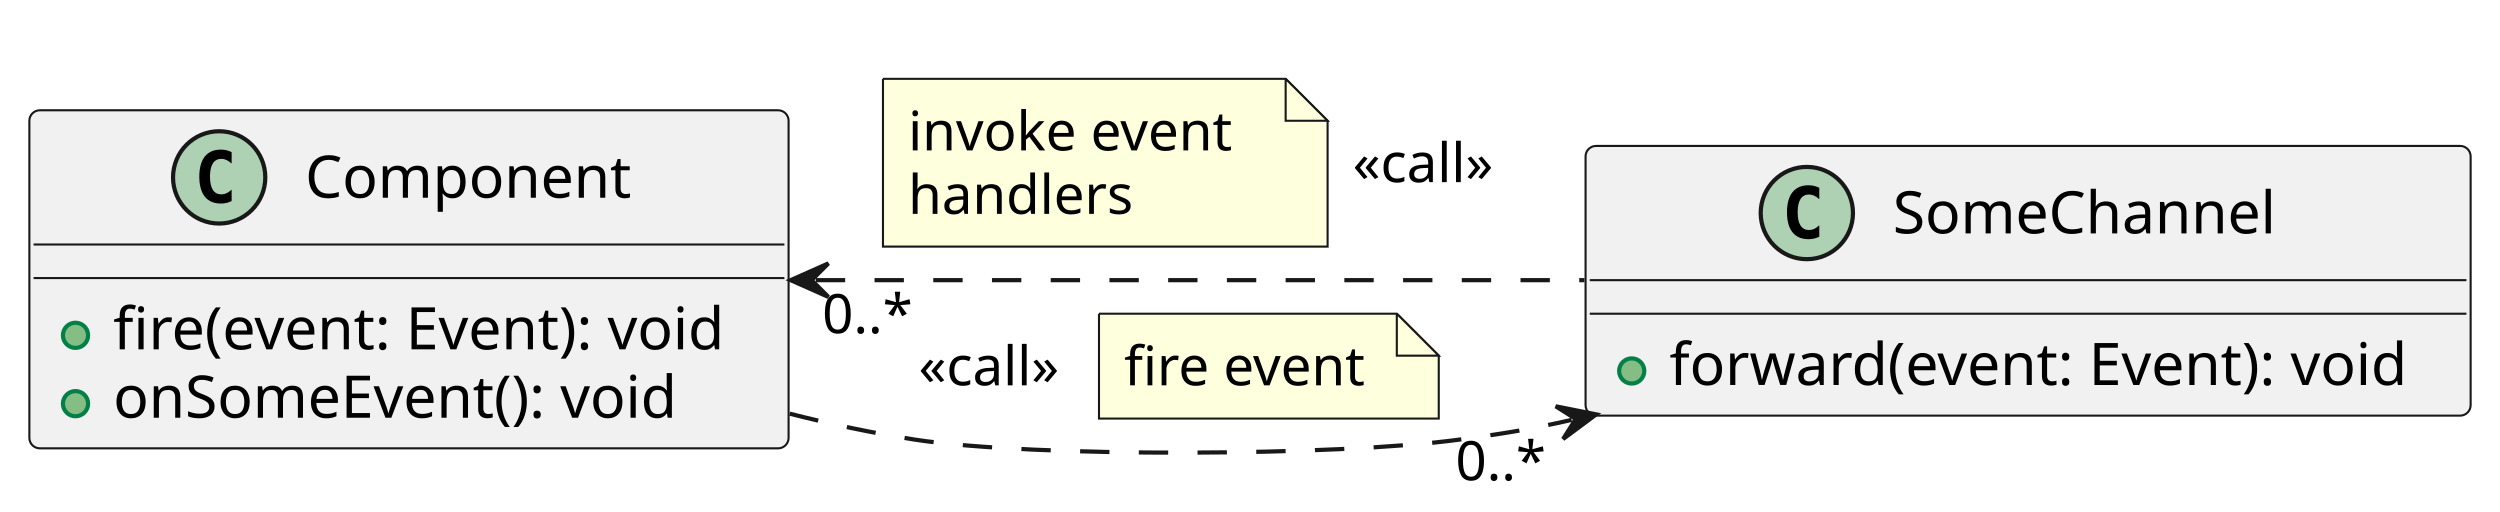
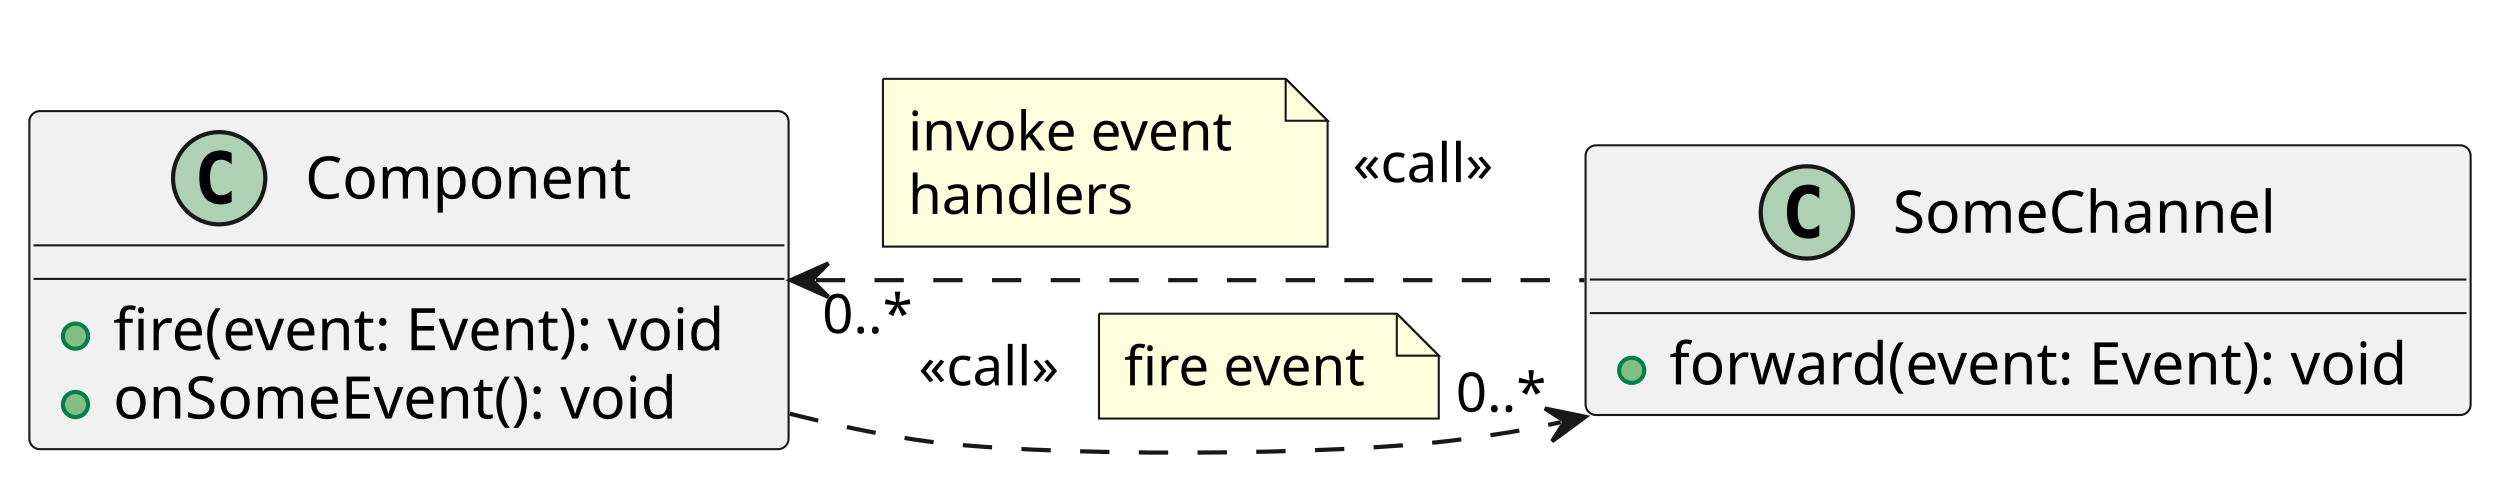
- <svg xmlns="http://www.w3.org/2000/svg" contentStyleType="text/css" height="122px" preserveAspectRatio="none" style="width:596px;height:122px;background:#FFFFFF;" version="1.1" viewBox="0 0 596 122" width="596px" zoomAndPan="magnify">
+ <svg xmlns="http://www.w3.org/2000/svg" contentStyleType="text/css" height="116px" preserveAspectRatio="none" style="width:596px;height:116px;background:#FFFFFF;" version="1.1" viewBox="0 0 596 116" width="596px" zoomAndPan="magnify">
  <defs />
  <g>
    <g id="elem_Component">
-       <rect codeLine="1" fill="#F1F1F1" height="80.594" id="Component" rx="2.5" ry="2.5" style="stroke:#181818;stroke-width:0.5;" width="181" x="7" y="26.29" />
-       <ellipse cx="52.25" cy="42.29" fill="#ADD1B2" rx="11" ry="11" style="stroke:#181818;stroke-width:1.0;" />
-       <path d="M55.219,47.931 Q54.641,48.227 54,48.368 Q53.359,48.524 52.656,48.524 Q50.156,48.524 48.828,46.884 Q47.516,45.227 47.516,42.102 Q47.516,38.977 48.828,37.321 Q50.156,35.665 52.656,35.665 Q53.359,35.665 54,35.821 Q54.656,35.977 55.219,36.274 L55.219,38.993 Q54.594,38.415 54,38.149 Q53.406,37.868 52.781,37.868 Q51.438,37.868 50.75,38.946 Q50.062,40.009 50.062,42.102 Q50.062,44.196 50.75,45.274 Q51.438,46.337 52.781,46.337 Q53.406,46.337 54,46.071 Q54.594,45.79 55.219,45.212 L55.219,47.931 Z " fill="#000000" />
-       <text fill="#000000" font-family="sans-serif" font-size="14" lengthAdjust="spacing" textLength="82" x="72.75" y="47.137">Component</text>
-       <line style="stroke:#181818;stroke-width:0.5;" x1="8" x2="187" y1="58.29" y2="58.29" />
-       <line style="stroke:#181818;stroke-width:0.5;" x1="8" x2="187" y1="66.29" y2="66.29" />
-       <ellipse cx="18" cy="79.938" fill="#84BE84" rx="3" ry="3" style="stroke:#038048;stroke-width:1.0;" />
-       <text fill="#000000" font-family="sans-serif" font-size="14" lengthAdjust="spacing" textLength="155" x="27" y="83.285">fire(event: Event): void</text>
-       <ellipse cx="18" cy="96.235" fill="#84BE84" rx="3" ry="3" style="stroke:#038048;stroke-width:1.0;" />
-       <text fill="#000000" font-family="sans-serif" font-size="14" lengthAdjust="spacing" textLength="144" x="27" y="99.582">onSomeEvent(): void</text>
+       <rect codeLine="1" fill="#F1F1F1" height="80.594" id="Component" rx="2.5" ry="2.5" style="stroke:#181818;stroke-width:0.5;" width="181" x="7" y="26.49" />
+       <ellipse cx="52.25" cy="42.49" fill="#ADD1B2" rx="11" ry="11" style="stroke:#181818;stroke-width:1.0;" />
+       <path d="M55.219,48.131 Q54.641,48.428 54,48.568 Q53.359,48.724 52.656,48.724 Q50.156,48.724 48.828,47.084 Q47.516,45.428 47.516,42.303 Q47.516,39.178 48.828,37.521 Q50.156,35.865 52.656,35.865 Q53.359,35.865 54,36.021 Q54.656,36.178 55.219,36.474 L55.219,39.193 Q54.594,38.615 54,38.349 Q53.406,38.068 52.781,38.068 Q51.438,38.068 50.75,39.146 Q50.062,40.209 50.062,42.303 Q50.062,44.396 50.75,45.474 Q51.438,46.537 52.781,46.537 Q53.406,46.537 54,46.271 Q54.594,45.99 55.219,45.412 L55.219,48.131 Z " fill="#000000" />
+       <text fill="#000000" font-family="sans-serif" font-size="14" lengthAdjust="spacing" textLength="82" x="72.75" y="47.337">Component</text>
+       <line style="stroke:#181818;stroke-width:0.5;" x1="8" x2="187" y1="58.49" y2="58.49" />
+       <line style="stroke:#181818;stroke-width:0.5;" x1="8" x2="187" y1="66.49" y2="66.49" />
+       <ellipse cx="18" cy="80.138" fill="#84BE84" rx="3" ry="3" style="stroke:#038048;stroke-width:1.0;" />
+       <text fill="#000000" font-family="sans-serif" font-size="14" lengthAdjust="spacing" textLength="155" x="27" y="83.485">fire(event: Event): void</text>
+       <ellipse cx="18" cy="96.435" fill="#84BE84" rx="3" ry="3" style="stroke:#038048;stroke-width:1.0;" />
+       <text fill="#000000" font-family="sans-serif" font-size="14" lengthAdjust="spacing" textLength="144" x="27" y="99.782">onSomeEvent(): void</text>
    </g>
    <g id="elem_SomeChannel">
-       <rect codeLine="6" fill="#F1F1F1" height="64.297" id="SomeChannel" rx="2.5" ry="2.5" style="stroke:#181818;stroke-width:0.5;" width="211" x="378" y="34.79" />
-       <ellipse cx="430.75" cy="50.79" fill="#ADD1B2" rx="11" ry="11" style="stroke:#181818;stroke-width:1.0;" />
-       <path d="M433.719,56.431 Q433.141,56.727 432.5,56.868 Q431.859,57.024 431.156,57.024 Q428.656,57.024 427.328,55.384 Q426.016,53.727 426.016,50.602 Q426.016,47.477 427.328,45.821 Q428.656,44.165 431.156,44.165 Q431.859,44.165 432.5,44.321 Q433.156,44.477 433.719,44.774 L433.719,47.493 Q433.094,46.915 432.5,46.649 Q431.906,46.368 431.281,46.368 Q429.938,46.368 429.25,47.446 Q428.562,48.509 428.562,50.602 Q428.562,52.696 429.25,53.774 Q429.938,54.837 431.281,54.837 Q431.906,54.837 432.5,54.571 Q433.094,54.29 433.719,53.712 L433.719,56.431 Z " fill="#000000" />
-       <text fill="#000000" font-family="sans-serif" font-size="14" lengthAdjust="spacing" textLength="97" x="451.25" y="55.637">SomeChannel</text>
-       <line style="stroke:#181818;stroke-width:0.5;" x1="379" x2="588" y1="66.79" y2="66.79" />
-       <line style="stroke:#181818;stroke-width:0.5;" x1="379" x2="588" y1="74.79" y2="74.79" />
-       <ellipse cx="389" cy="88.438" fill="#84BE84" rx="3" ry="3" style="stroke:#038048;stroke-width:1.0;" />
-       <text fill="#000000" font-family="sans-serif" font-size="14" lengthAdjust="spacing" textLength="185" x="398" y="91.785">forward(event: Event): void</text>
+       <rect codeLine="6" fill="#F1F1F1" height="64.297" id="SomeChannel" rx="2.5" ry="2.5" style="stroke:#181818;stroke-width:0.5;" width="211" x="378" y="34.64" />
+       <ellipse cx="430.75" cy="50.64" fill="#ADD1B2" rx="11" ry="11" style="stroke:#181818;stroke-width:1.0;" />
+       <path d="M433.719,56.281 Q433.141,56.578 432.5,56.718 Q431.859,56.874 431.156,56.874 Q428.656,56.874 427.328,55.234 Q426.016,53.578 426.016,50.453 Q426.016,47.328 427.328,45.671 Q428.656,44.015 431.156,44.015 Q431.859,44.015 432.5,44.171 Q433.156,44.328 433.719,44.624 L433.719,47.343 Q433.094,46.765 432.5,46.499 Q431.906,46.218 431.281,46.218 Q429.938,46.218 429.25,47.296 Q428.562,48.359 428.562,50.453 Q428.562,52.546 429.25,53.624 Q429.938,54.687 431.281,54.687 Q431.906,54.687 432.5,54.421 Q433.094,54.14 433.719,53.562 L433.719,56.281 Z " fill="#000000" />
+       <text fill="#000000" font-family="sans-serif" font-size="14" lengthAdjust="spacing" textLength="97" x="451.25" y="55.487">SomeChannel</text>
+       <line style="stroke:#181818;stroke-width:0.5;" x1="379" x2="588" y1="66.64" y2="66.64" />
+       <line style="stroke:#181818;stroke-width:0.5;" x1="379" x2="588" y1="74.64" y2="74.64" />
+       <ellipse cx="389" cy="88.288" fill="#84BE84" rx="3" ry="3" style="stroke:#038048;stroke-width:1.0;" />
+       <text fill="#000000" font-family="sans-serif" font-size="14" lengthAdjust="spacing" textLength="185" x="398" y="91.635">forward(event: Event): void</text>
    </g>
    <g id="link_Component_SomeChannel">
-       <path codeLine="12" d="M188.26,98.62 C198.19,101.14 208.24,103.28 218,104.79 C246.55,109.18 319.38,108.72 348,104.79 C358.65,103.32 363.786,102.556 374.686,100.106 " fill="none" id="Component-to-SomeChannel-1" style="stroke:#181818;stroke-width:1.0;stroke-dasharray:7.0,7.0;" />
-       <polygon fill="#181818" points="380.54,98.79,370.882,96.861,375.662,99.886,372.636,104.666,380.54,98.79" style="stroke:#181818;stroke-width:1.0;" />
+       <path codeLine="12" d="M188.26,98.62 C198.19,101.14 208.24,103.29 218,104.79 C246.55,109.18 319.38,108.73 348,104.79 C357.8,103.44 362.029,102.853 372.079,100.653 " fill="none" id="Component-to-SomeChannel-1" style="stroke:#181818;stroke-width:1.0;stroke-dasharray:7.0,7.0;" />
+       <polygon fill="#181818" points="377.94,99.37,368.293,97.387,373.056,100.439,370.004,105.202,377.94,99.37" style="stroke:#181818;stroke-width:1.0;" />
      <text fill="#000000" font-family="sans-serif" font-size="13" lengthAdjust="spacing" textLength="37" x="219" y="91.857">«call»</text>
      <path d="M262,74.79 L262,99.79 L343,99.79 L343,84.79 L333,74.79 L262,74.79 " fill="#FEFFDD" style="stroke:#181818;stroke-width:0.5;" />
      <path d="M333,74.79 L333,84.79 L343,84.79 L333,74.79 " fill="#FEFFDD" style="stroke:#181818;stroke-width:0.5;" />
      <text fill="#000000" font-family="sans-serif" font-size="13" lengthAdjust="spacing" textLength="60" x="268" y="91.857">fire event</text>
-       <text fill="#000000" font-family="sans-serif" font-size="13" lengthAdjust="spacing" textLength="23" x="346.988" y="114.491">0..*</text>
+       <text fill="#000000" font-family="sans-serif" font-size="13" lengthAdjust="spacing" textLength="23" x="347.075" y="98.126">0..*</text>
    </g>
    <g id="link_Component_SomeChannel">
      <path codeLine="15" d="M194.49,66.79 C251.21,66.79 318.44,66.79 377.74,66.79 " fill="none" id="Component-backto-SomeChannel" style="stroke:#181818;stroke-width:1.0;stroke-dasharray:7.0,7.0;" />
      <polygon fill="#181818" points="188.49,66.79,197.49,70.79,193.49,66.79,197.49,62.79,188.49,66.79" style="stroke:#181818;stroke-width:1.0;" />
      <path d="M210.5,18.79 L210.5,58.79 L316.5,58.79 L316.5,28.79 L306.5,18.79 L210.5,18.79 " fill="#FEFFDD" style="stroke:#181818;stroke-width:0.5;" />
      <path d="M306.5,18.79 L306.5,28.79 L316.5,28.79 L306.5,18.79 " fill="#FEFFDD" style="stroke:#181818;stroke-width:0.5;" />
      <text fill="#000000" font-family="sans-serif" font-size="13" lengthAdjust="spacing" textLength="81" x="216.5" y="35.857">invoke event</text>
      <text fill="#000000" font-family="sans-serif" font-size="13" lengthAdjust="spacing" textLength="55" x="216.5" y="50.99">handlers</text>
      <text fill="#000000" font-family="sans-serif" font-size="13" lengthAdjust="spacing" textLength="37" x="322.5" y="43.423">«call»</text>
-       <text fill="#000000" font-family="sans-serif" font-size="13" lengthAdjust="spacing" textLength="23" x="196.017" y="79.427">0..*</text>
+       <text fill="#000000" font-family="sans-serif" font-size="13" lengthAdjust="spacing" textLength="23" x="196.017" y="79.413">0..*</text>
    </g>
  </g>
</svg>
